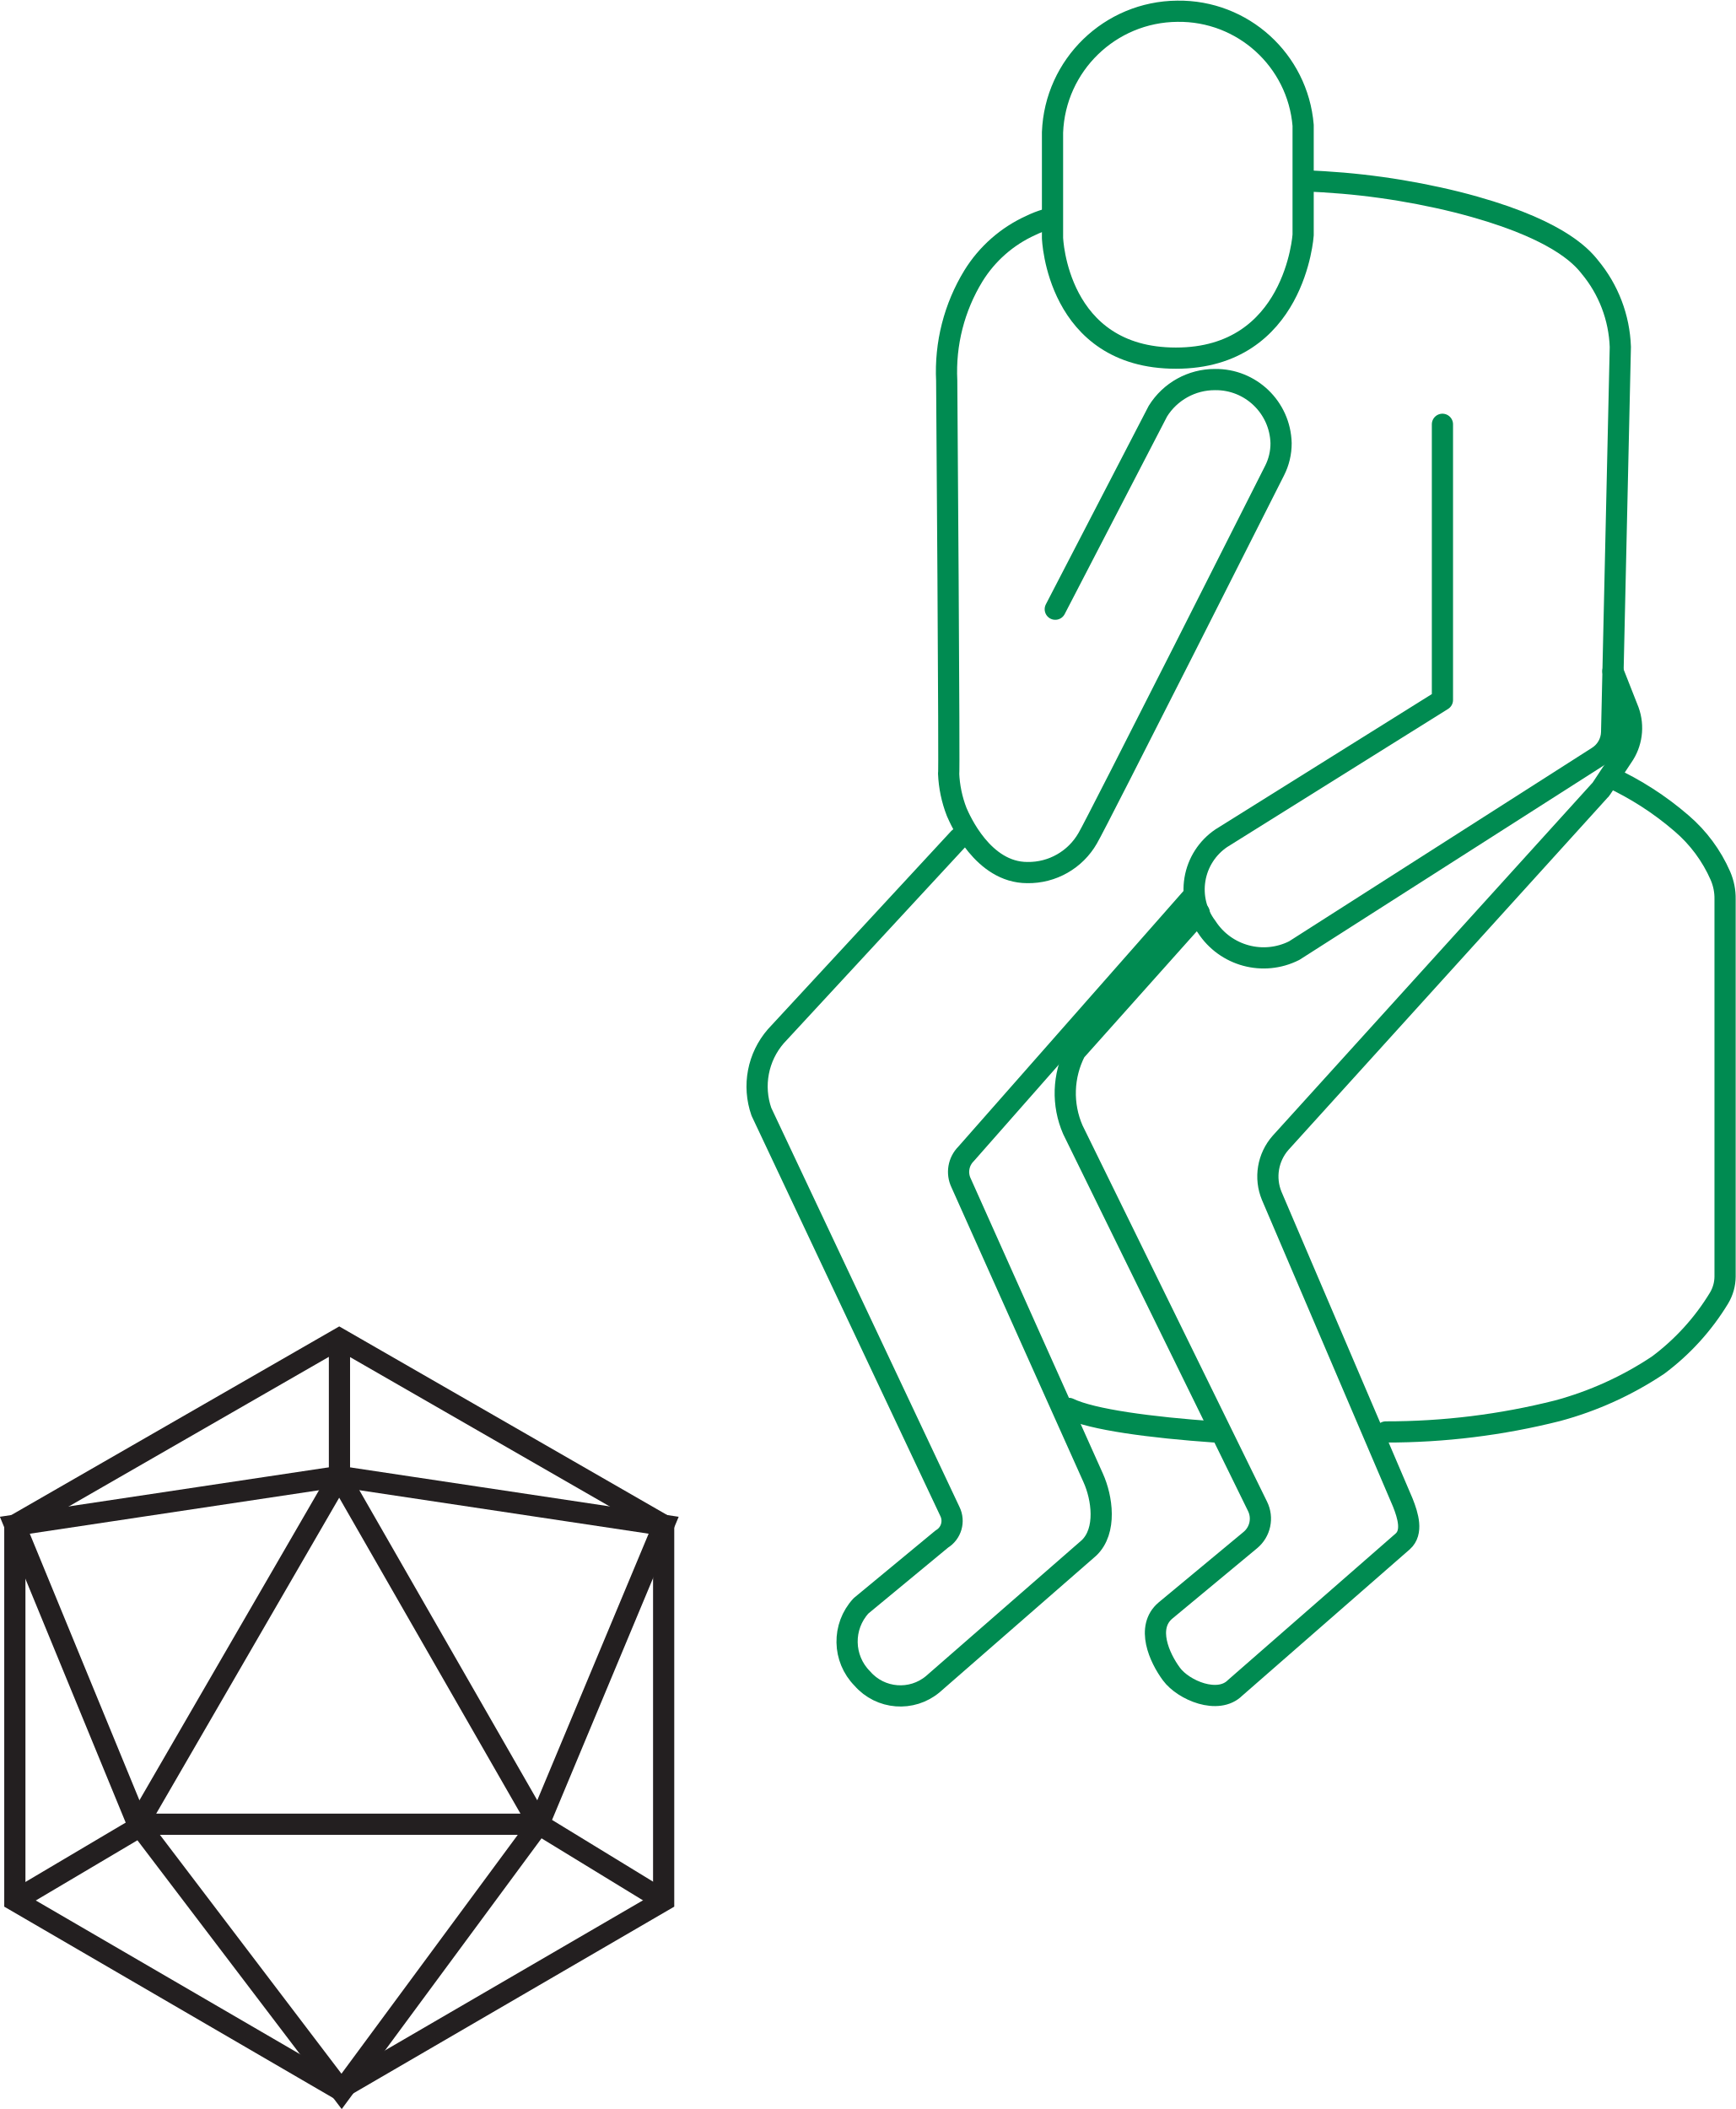
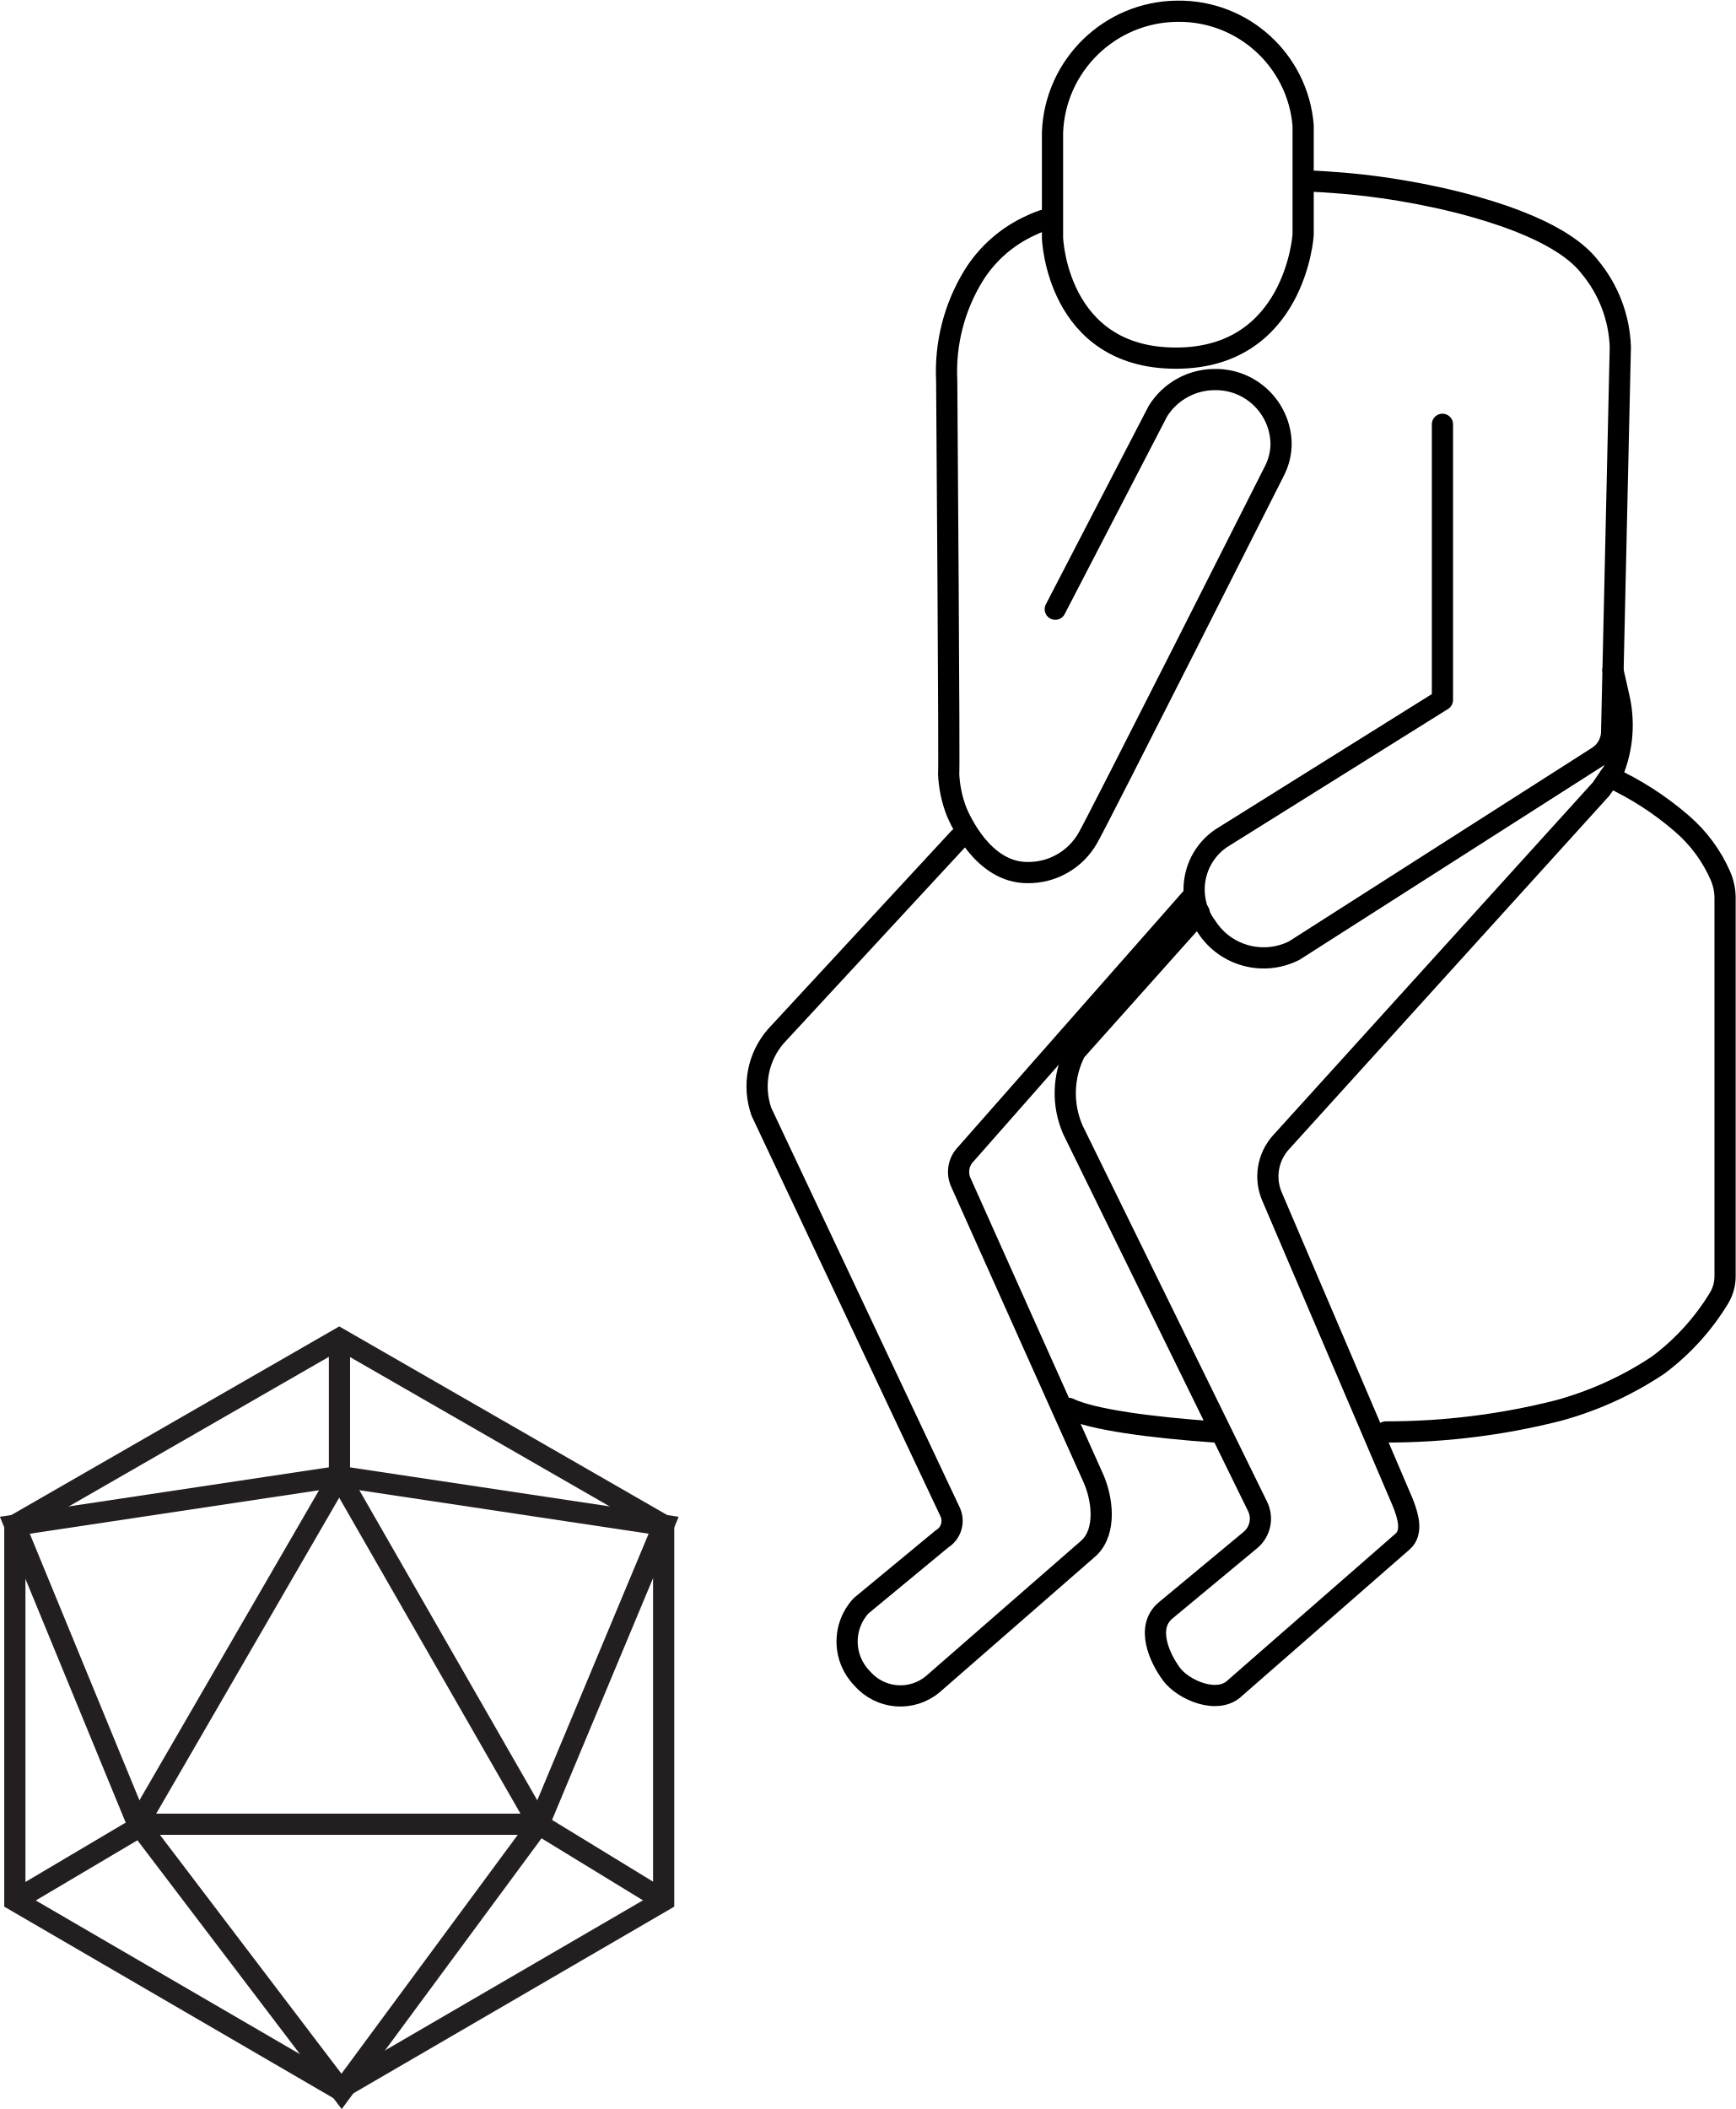
<svg xmlns="http://www.w3.org/2000/svg" width="81.86" height="99.46" viewBox="0 0 81.86 99.46">
  <g id="Layer_1" data-name="Layer 1">
    <polygon points="16 63.13 31.3 71.93 31.3 89.63 16 98.53 0.7 89.63 0.7 71.93 16 63.13" fill="none" stroke="#231f20" stroke-miterlimit="10" />
    <polygon points="16 69.63 25.41 86.03 6.5 86.03 16 69.63" fill="none" stroke="#231f20" stroke-miterlimit="10" />
    <polyline points="31.3 89.63 25.41 86.03 31.3 71.93 16 69.63 0.7 71.93 6.5 86.03" fill="none" stroke="#231f20" stroke-miterlimit="10" />
    <line x1="16.01" y1="63.13" x2="16.01" y2="69.63" fill="none" stroke="#231f20" stroke-miterlimit="10" />
    <polyline points="25.41 86.03 16.11 98.63 6.61 86.13 0.7 89.63" fill="none" stroke="#231f20" stroke-miterlimit="10" />
  </g>
  <g id="Layer_2" data-name="Layer 2">
-     <path d="M57.38,68c-3-.21-5.79-.58-6.88-1.11" transform="translate(-0.09 -0.47)" fill="none" stroke="#008b51" stroke-linecap="round" stroke-linejoin="round" />
-     <path d="M76,37.11A14.45,14.45,0,0,1,79.4,39.3a6.88,6.88,0,0,1,1.83,2.47,2.67,2.67,0,0,1,.22,1.11v17.8a2,2,0,0,1-.28,1,11.17,11.17,0,0,1-2.88,3.17A16.08,16.08,0,0,1,73.55,67a32.9,32.9,0,0,1-8.1,1" transform="translate(-0.09 -0.47)" fill="none" stroke="#008b51" stroke-linecap="round" stroke-linejoin="round" />
-     <path d="M56.65,43.51l-5.84,6.54a4.31,4.31,0,0,0-.12,3.7L59.4,71.51a1.31,1.31,0,0,1-.34,1.59l-4,3.32c-.94.79-.29,2.23.28,3s2.2,1.45,3,.65l7.91-6.91c.48-.43.25-1.2,0-1.83L60.07,56.87a2.4,2.4,0,0,1,.42-2.51L75.54,37.75a.27.27,0,0,0,.07-.08l1-1.51A2.36,2.36,0,0,0,76.9,34l-.74-1.88" transform="translate(-0.09 -0.47)" fill="none" stroke="#008b51" stroke-linecap="round" stroke-linejoin="round" />
-     <path d="M45.32,40l-8.64,9.34A3.61,3.61,0,0,0,36,52.9l8.89,18.85a1,1,0,0,1-.38,1.3L40.7,76.2a2.48,2.48,0,0,0,.06,3.43,2.38,2.38,0,0,0,3.33.26l7.36-6.42c.85-.81.62-2.37.2-3.3,0,0-5.83-13-6.23-13.91a1.2,1.2,0,0,1,.23-1.37L56.29,42.81" transform="translate(-0.09 -0.47)" fill="none" stroke="#008b51" stroke-linecap="round" stroke-linejoin="round" />
-     <path d="M61.61,9a34.76,34.76,0,0,1,7.19,1c4.64,1.17,5.86,2.54,6.27,3.06a6.23,6.23,0,0,1,1.44,3.77L76.1,35a1.41,1.41,0,0,1-.66,1.16L61.13,45.3A3.2,3.2,0,0,1,57,44.18,2.92,2.92,0,0,1,57.69,40l10.43-6.52,0-13" transform="translate(-0.09 -0.47)" fill="none" stroke="#008b51" stroke-linecap="round" stroke-linejoin="round" />
-     <path d="M49.86,29.2l4.84-9.34a3.16,3.16,0,0,1,2.69-1.49,3.08,3.08,0,0,1,3.12,3,2.83,2.83,0,0,1-.31,1.3S51.77,39.38,51.39,40a3.22,3.22,0,0,1-2.85,1.62c-2.09,0-3.17-2.49-3.33-2.86a5.63,5.63,0,0,1-.38-1.82c.05.54-.09-18.52-.09-18.52A8.65,8.65,0,0,1,46,13.48a6.17,6.17,0,0,1,2.71-2.38,4.73,4.73,0,0,1,.72-.28" transform="translate(-0.09 -0.47)" fill="none" stroke="#008b51" stroke-linecap="round" stroke-linejoin="round" />
-     <path d="M49.73,11.69s.19,5.67,5.82,5.67,6-5.81,6-5.81V6.38A5.87,5.87,0,0,0,55.62,1a5.94,5.94,0,0,0-5.89,5.71Z" transform="translate(-0.09 -0.47)" fill="none" stroke="#008b51" stroke-linecap="round" stroke-linejoin="round" />
+     <path d="M57.38,68c-3-.21-5.79-.58-6.88-1.11" transform="translate(-0.09 -0.47)" fill="none" stroke="#000" stroke-linecap="round" stroke-linejoin="round" />
+     <path d="M76,37.11A14.45,14.45,0,0,1,79.4,39.3a6.88,6.88,0,0,1,1.83,2.47,2.67,2.67,0,0,1,.22,1.11v17.8a2,2,0,0,1-.28,1,11.17,11.17,0,0,1-2.88,3.17A16.08,16.08,0,0,1,73.55,67a32.9,32.9,0,0,1-8.1,1" transform="translate(-0.09 -0.47)" fill="none" stroke="#000" stroke-linecap="round" stroke-linejoin="round" />
+     <path d="M56.65,43.51l-5.84,6.54a4.31,4.31,0,0,0-.12,3.7L59.4,71.51a1.31,1.31,0,0,1-.34,1.59l-4,3.32c-.94.79-.29,2.23.28,3s2.2,1.45,3,.65l7.91-6.91c.48-.43.25-1.2,0-1.83L60.07,56.87a2.4,2.4,0,0,1,.42-2.51L75.54,37.75a.27.27,0,0,0,.07-.08l.56-.81a5.86,5.86,0,0,0,.27-3.54l-.28-1.24" transform="translate(-0.09 -0.47)" fill="none" stroke="#000" stroke-linecap="round" stroke-linejoin="round" />
+     <path d="M45.32,40l-8.64,9.34A3.61,3.61,0,0,0,36,52.9l8.89,18.85a1,1,0,0,1-.38,1.3L40.7,76.2a2.48,2.48,0,0,0,.06,3.43,2.38,2.38,0,0,0,3.33.26l7.36-6.42c.85-.81.62-2.37.2-3.3,0,0-5.83-13-6.23-13.91a1.2,1.2,0,0,1,.23-1.37L56.29,42.81" transform="translate(-0.09 -0.47)" fill="none" stroke="#000" stroke-linecap="round" stroke-linejoin="round" />
+     <path d="M61.61,9a34.76,34.76,0,0,1,7.19,1c4.64,1.17,5.86,2.54,6.27,3.06a6.23,6.23,0,0,1,1.44,3.77L76.1,35a1.41,1.41,0,0,1-.66,1.16L61.13,45.3A3.2,3.2,0,0,1,57,44.18,2.92,2.92,0,0,1,57.69,40l10.43-6.52,0-13" transform="translate(-0.09 -0.47)" fill="none" stroke="#000" stroke-linecap="round" stroke-linejoin="round" />
+     <path d="M49.86,29.2l4.84-9.34a3.16,3.16,0,0,1,2.69-1.49,3.08,3.08,0,0,1,3.12,3,2.83,2.83,0,0,1-.31,1.3S51.77,39.38,51.39,40a3.22,3.22,0,0,1-2.85,1.62c-2.09,0-3.17-2.49-3.33-2.86a5.63,5.63,0,0,1-.38-1.82c.05.54-.09-18.52-.09-18.52A8.65,8.65,0,0,1,46,13.48a6.17,6.17,0,0,1,2.71-2.38,4.73,4.73,0,0,1,.72-.28" transform="translate(-0.09 -0.47)" fill="none" stroke="#000" stroke-linecap="round" stroke-linejoin="round" />
+     <path d="M49.73,11.69s.19,5.67,5.82,5.67,6-5.81,6-5.81V6.38A5.87,5.87,0,0,0,55.62,1a5.94,5.94,0,0,0-5.89,5.71Z" transform="translate(-0.09 -0.47)" fill="none" stroke="#000" stroke-linecap="round" stroke-linejoin="round" />
  </g>
</svg>
